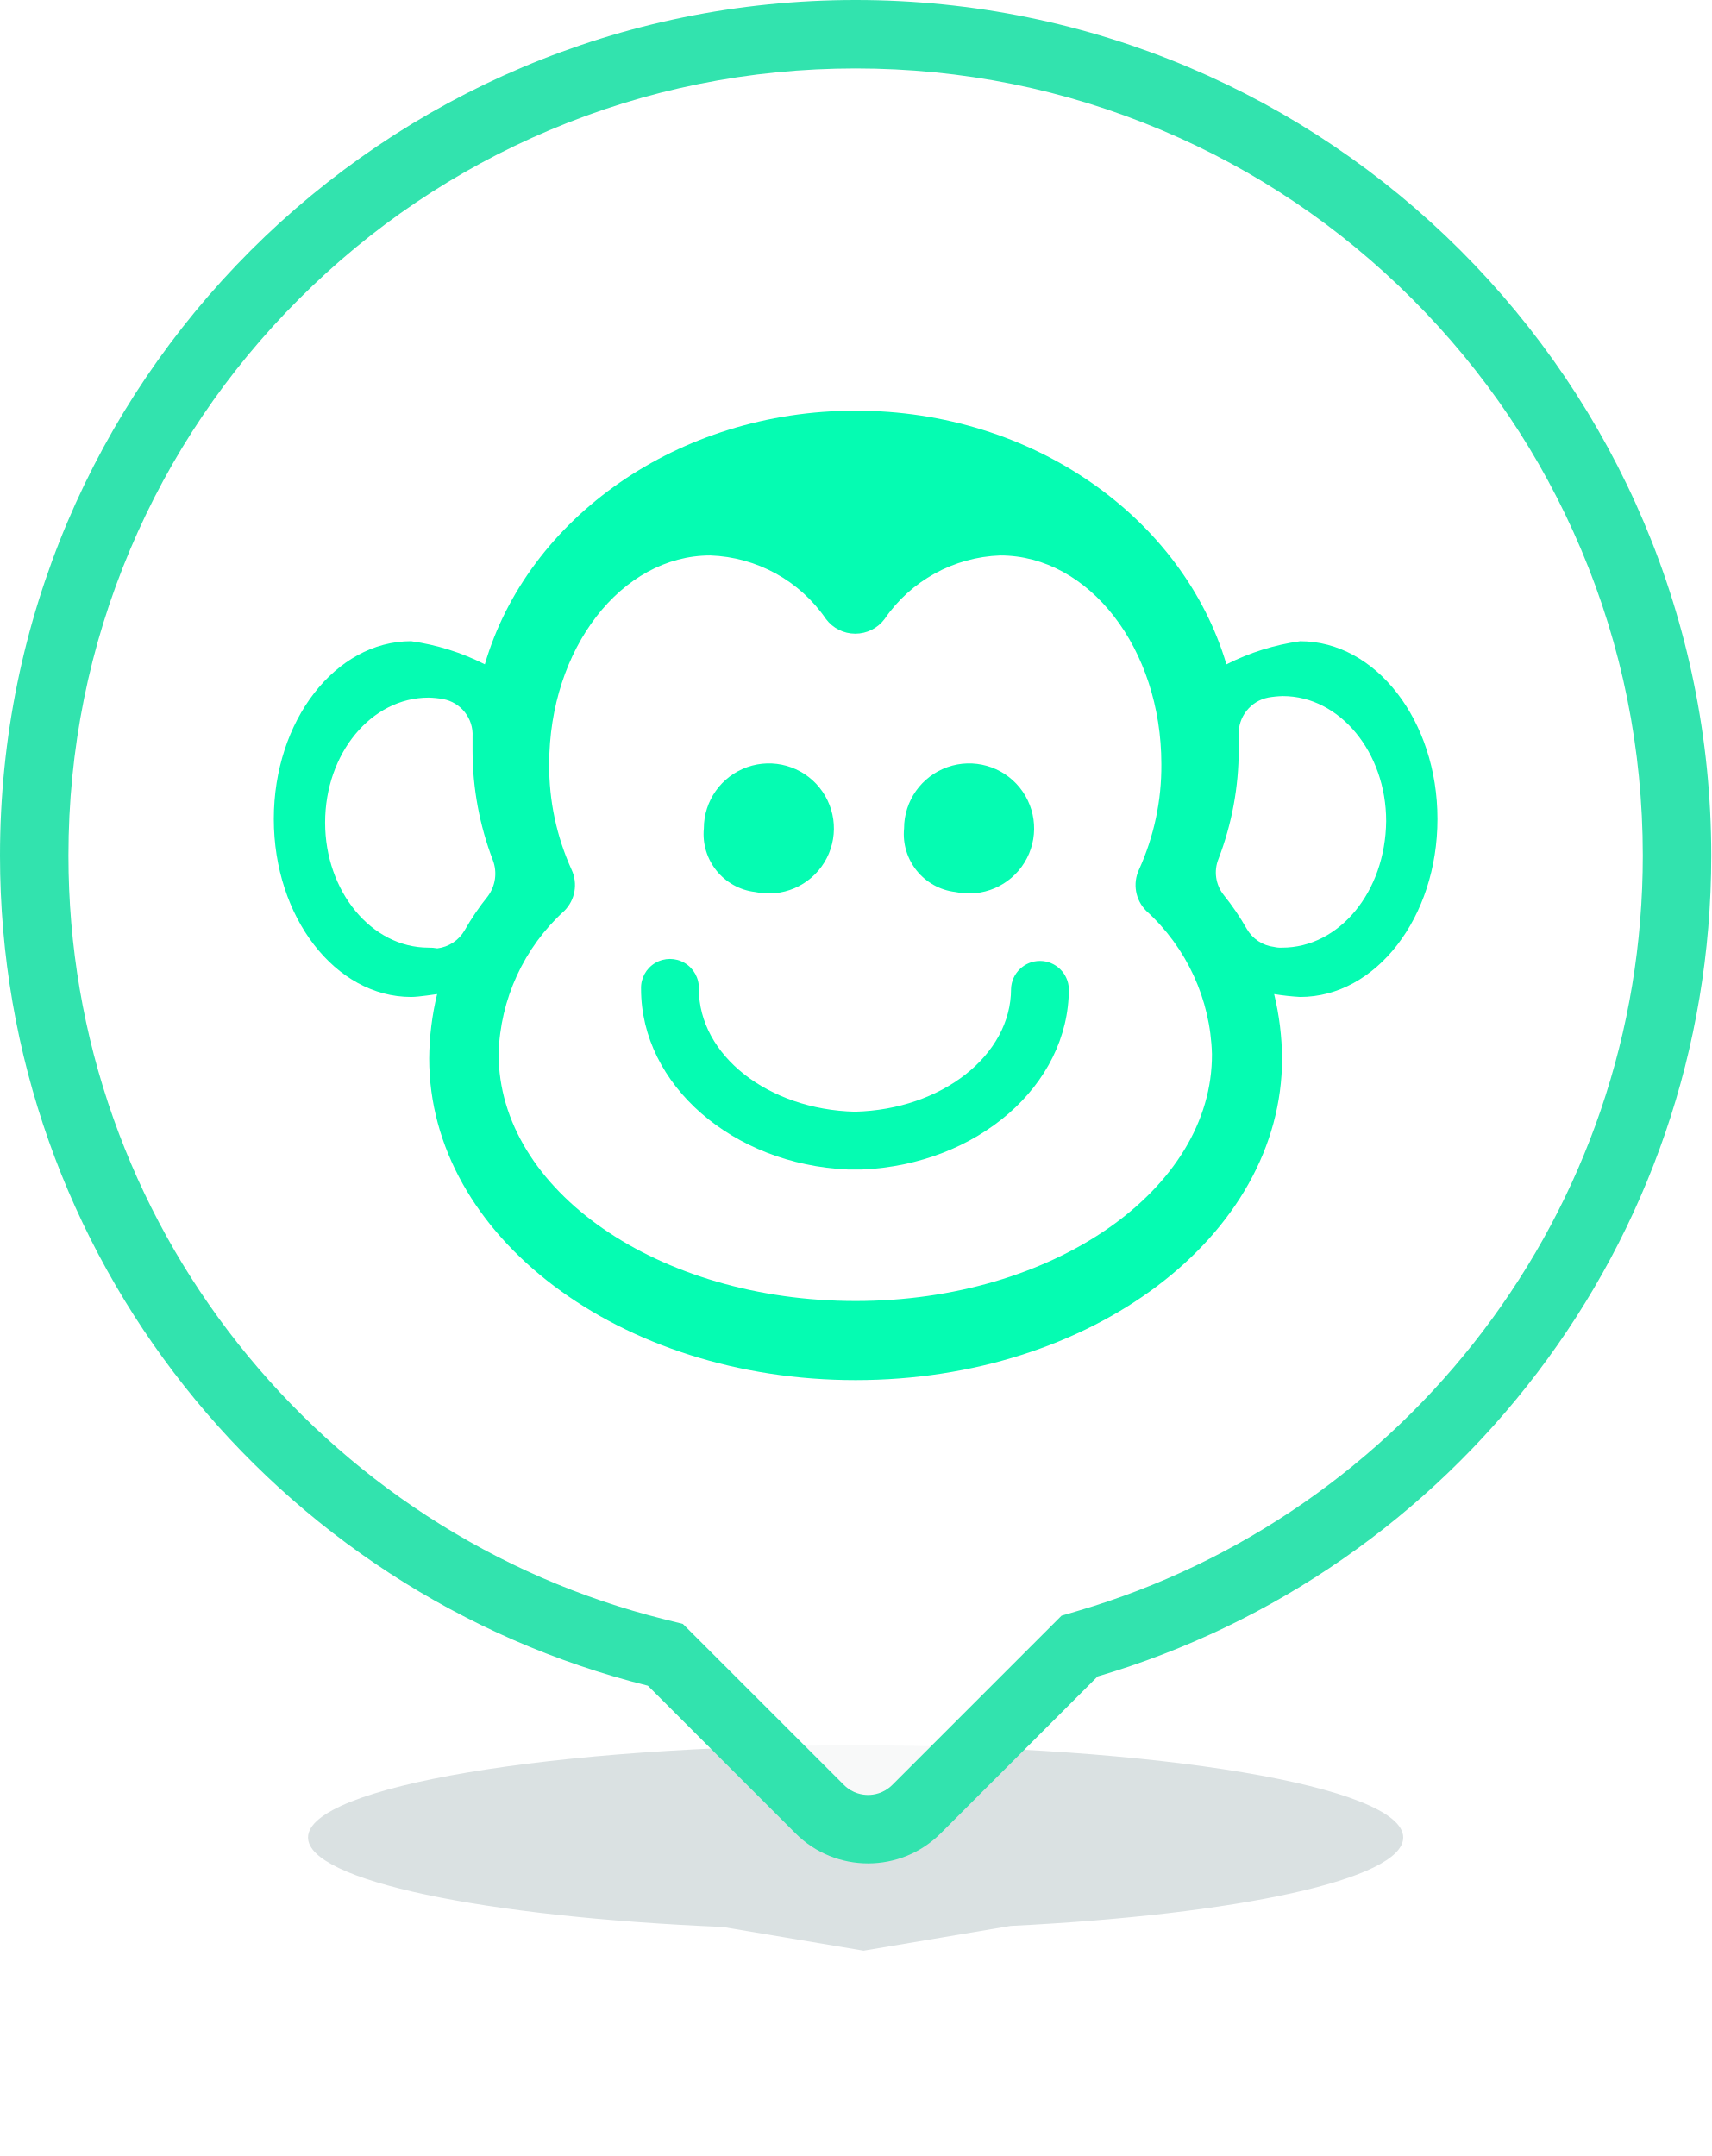
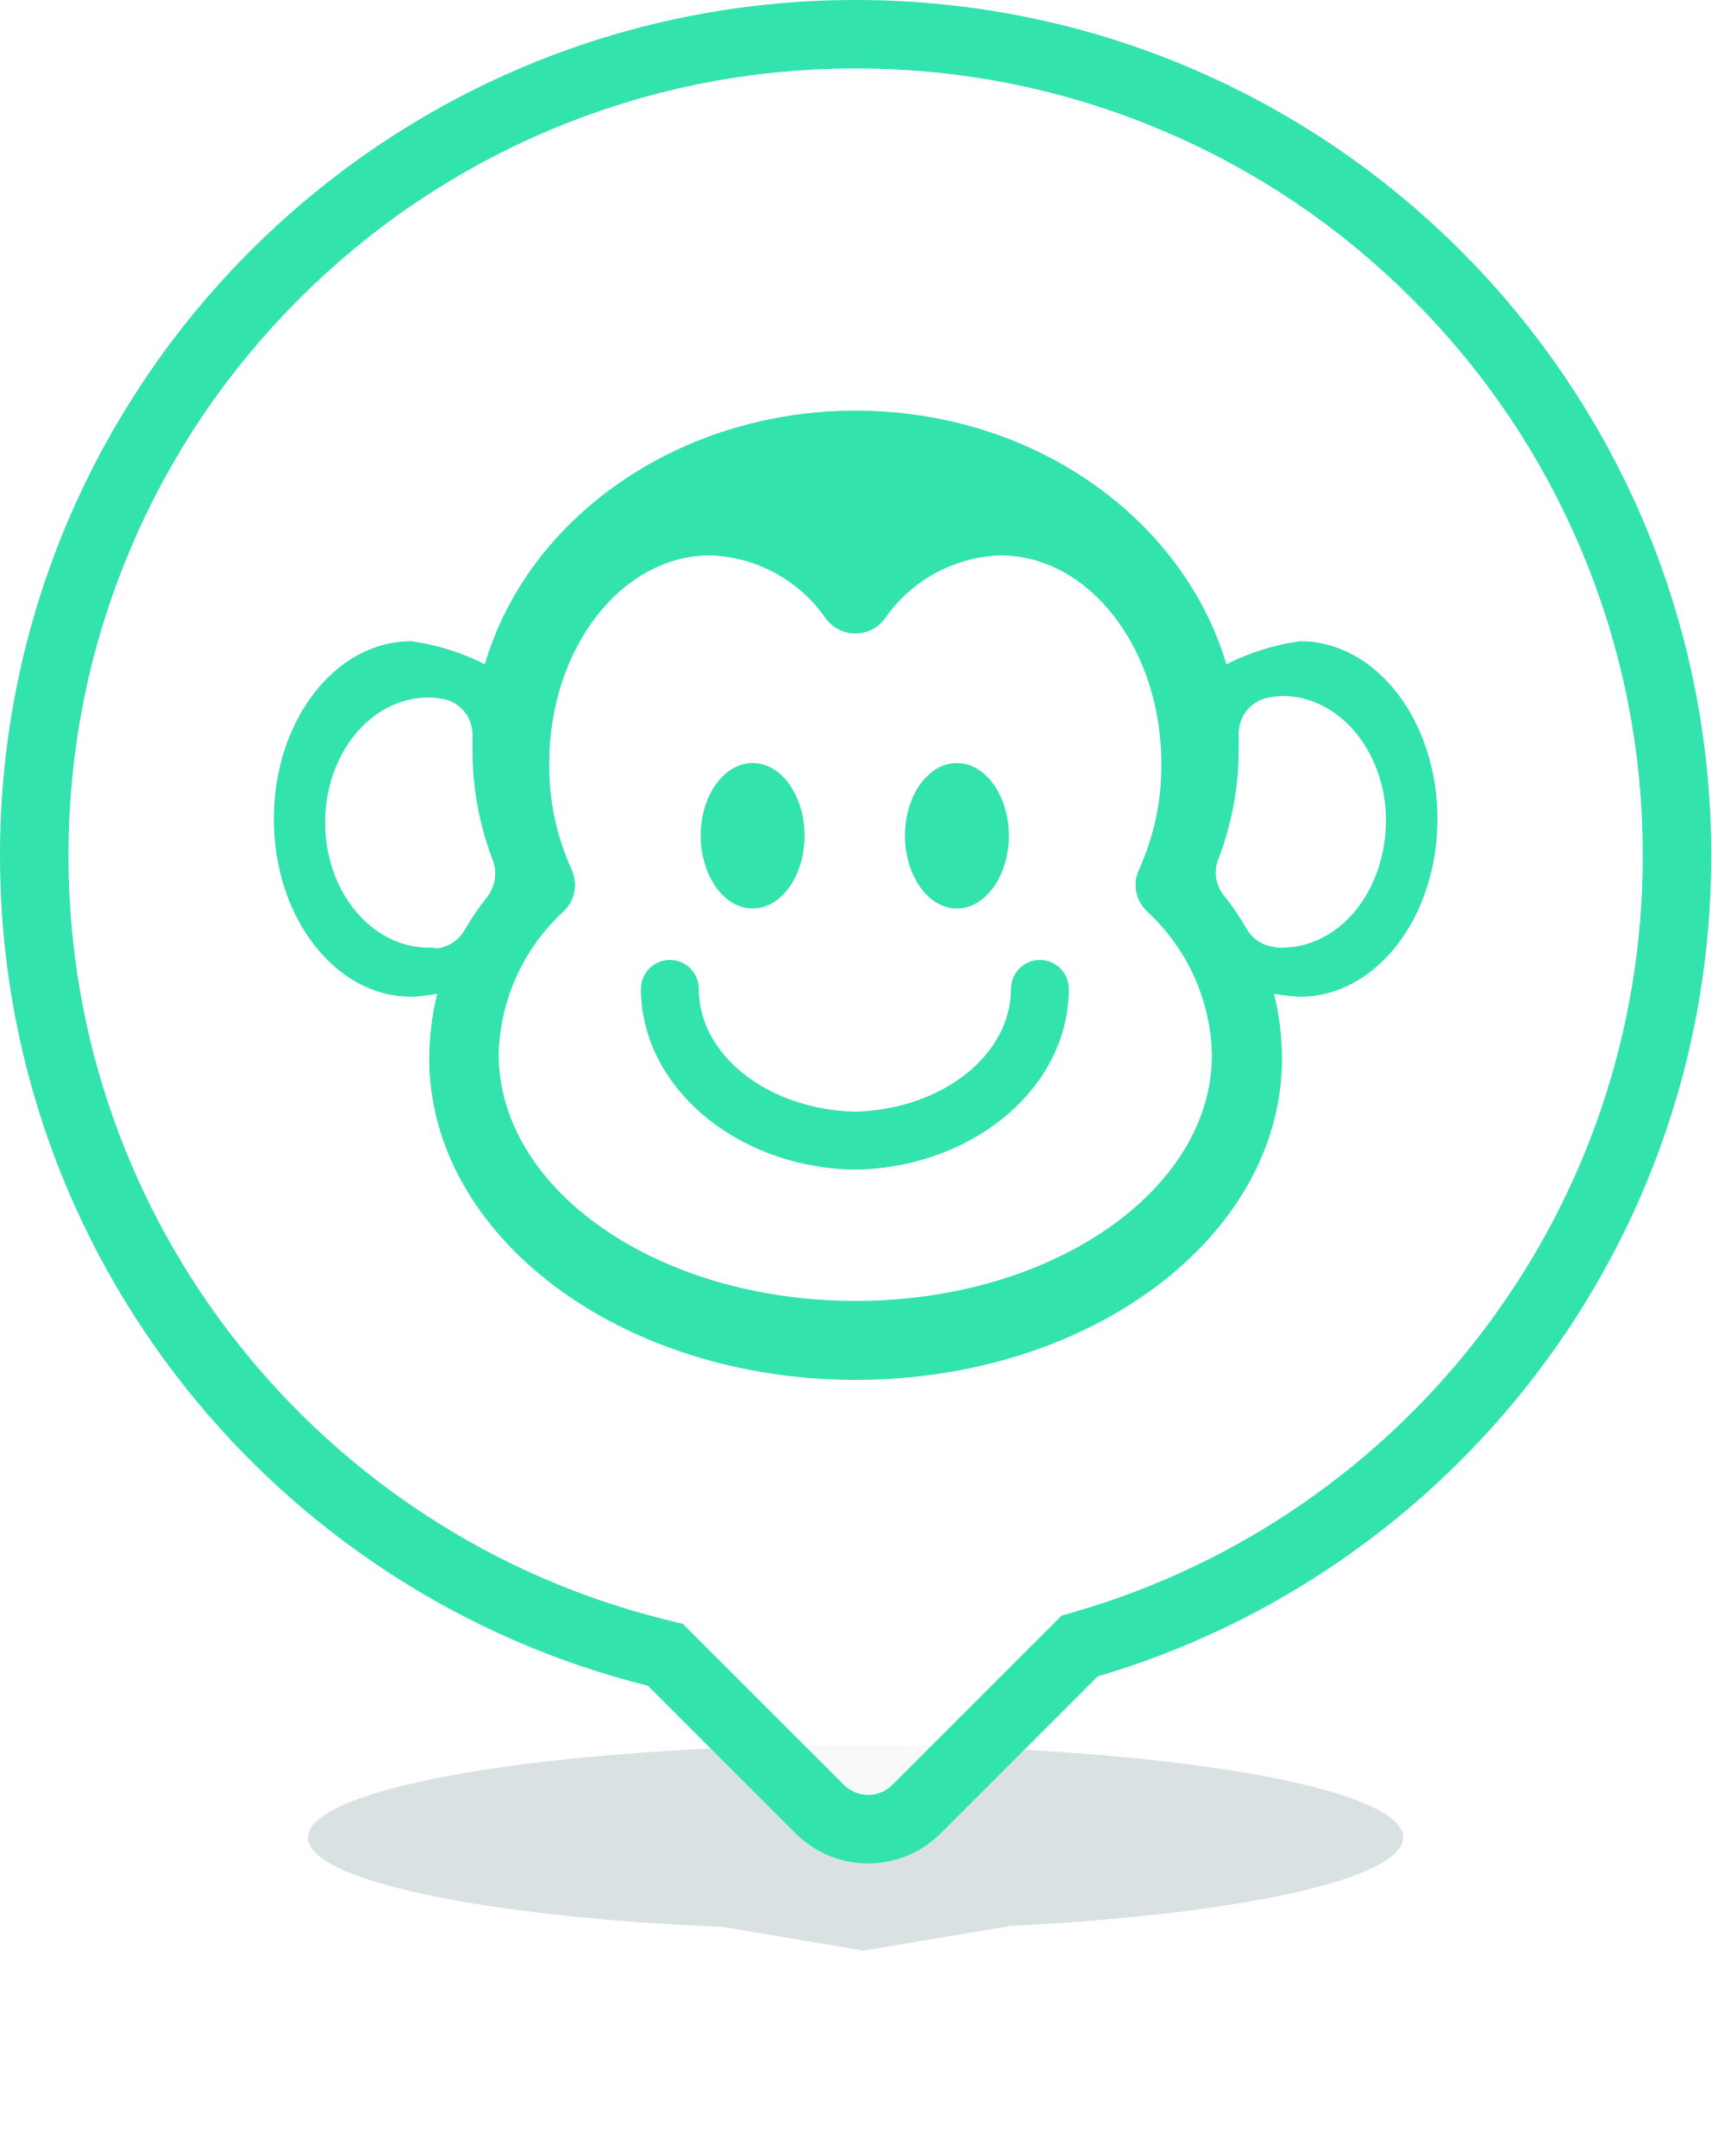
<svg xmlns="http://www.w3.org/2000/svg" viewBox="0 0 50 63">
  <defs>
-     <style>.a{fill:rgba(70,108,110,0.2);}.b{fill:rgba(255,255,255,0.8);}.c{fill:#05fcb2;}.d,.e{stroke:none;}.e{fill:#32e3ae;}</style>
+     <style>.a{fill:rgba(70,108,110,0.2);}.b{fill:rgba(255,255,255,0.8);}.c,.e{fill:#32e3ae;}.d,.e{stroke:none;}</style>
  </defs>
  <g transform="translate(-2597 -6019)">
    <path class="a" d="M12.115,5.307C5.156,5.014,0,3.955,0,2.693,0,1.206,7.164,0,16,0S32,1.206,32,2.693c0,1.223-4.842,2.255-11.475,2.584L16.233,6Z" transform="translate(2606 6070)" />
    <g transform="translate(-5718)">
      <g class="b" transform="translate(8315 6019)">
        <path class="d" d="M 25.364 53.45 C 24.83 53.45 24.327 53.241 23.95 52.864 L 19.637 48.551 L 19.441 48.355 L 19.172 48.288 C 16.598 47.646 14.161 46.584 11.93 45.133 C 9.736 43.705 7.798 41.939 6.171 39.884 C 4.529 37.81 3.251 35.499 2.371 33.017 C 1.461 30.449 1 27.751 1 25 C 1 21.76 1.634 18.617 2.886 15.659 C 4.094 12.801 5.825 10.234 8.03 8.03 C 10.234 5.825 12.801 4.094 15.659 2.886 C 18.617 1.634 21.76 1 25 1 C 28.241 1 31.383 1.634 34.342 2.886 C 37.2 4.094 39.766 5.825 41.971 8.03 C 44.175 10.234 45.906 12.801 47.115 15.659 C 48.366 18.617 49 21.76 49 25 C 49 27.667 48.566 30.286 47.71 32.784 C 46.883 35.199 45.676 37.459 44.125 39.501 C 42.591 41.522 40.756 43.28 38.673 44.727 C 36.561 46.194 34.245 47.304 31.788 48.027 L 31.543 48.099 L 31.363 48.28 L 26.779 52.864 C 26.401 53.241 25.899 53.45 25.364 53.45 Z" />
        <path class="e" d="M 25.364 52.45 C 25.519 52.45 25.817 52.411 26.072 52.156 L 30.656 47.572 L 31.016 47.212 L 31.505 47.068 C 33.859 46.375 36.079 45.311 38.103 43.906 C 40.1 42.519 41.858 40.834 43.329 38.897 C 44.815 36.939 45.971 34.774 46.764 32.46 C 47.584 30.066 48 27.556 48 25 C 48 21.894 47.393 18.883 46.194 16.048 C 45.035 13.31 43.377 10.85 41.264 8.737 C 39.151 6.624 36.691 4.965 33.952 3.807 C 31.118 2.608 28.106 2 25 2 C 21.894 2 18.883 2.608 16.048 3.807 C 13.31 4.965 10.85 6.624 8.737 8.737 C 6.624 10.85 4.965 13.31 3.807 16.048 C 2.608 18.883 2 21.894 2 25 C 2 27.637 2.442 30.222 3.314 32.683 C 4.157 35.061 5.382 37.275 6.955 39.263 C 8.515 41.233 10.372 42.926 12.475 44.295 C 14.613 45.686 16.948 46.703 19.414 47.318 L 19.952 47.452 L 20.344 47.844 L 24.657 52.156 C 24.912 52.411 25.209 52.45 25.364 52.45 M 25.364 54.45 C 24.596 54.45 23.828 54.157 23.243 53.571 L 18.93 49.258 C 8.056 46.546 2.716064386731887e-07 36.714 2.716064386731887e-07 25 C 2.716064386731887e-07 11.193 11.193 5.314331247063819e-06 25 5.314331247063819e-06 C 38.807 5.314331247063819e-06 50 11.193 50 25 C 50 36.351 42.434 45.936 32.07 48.987 L 27.486 53.571 C 26.9 54.157 26.132 54.45 25.364 54.45 Z" />
      </g>
-       <g transform="translate(8322.9 6031)">
-         <path class="c" d="M30.088,6.737a6.867,6.867,0,0,0-2.154.676C26.666,3.147,22.3,0,17.1,0S7.512,3.147,6.266,7.412a6.867,6.867,0,0,0-2.154-.676C1.9,6.737.1,9.06.1,11.932s1.8,5.2,4.012,5.2c.232,0,.739-.084.76-.084a8.247,8.247,0,0,0-.232,1.88c0,5.2,5.575,9.4,12.46,9.4s12.46-4.2,12.46-9.4a8.247,8.247,0,0,0-.232-1.88,7.219,7.219,0,0,0,.76.084c2.217,0,4.012-2.323,4.012-5.2S32.3,6.737,30.088,6.737ZM4.619,15.691c-1.668,0-3.02-1.647-3.02-3.653,0-2.027,1.352-3.653,3.02-3.653a2.6,2.6,0,0,1,.422.042,1.056,1.056,0,0,1,.866,1.1v.422A8.994,8.994,0,0,0,6.5,13.135a1.108,1.108,0,0,1-.148,1.056,7.491,7.491,0,0,0-.676.993,1.067,1.067,0,0,1-.8.528A1.212,1.212,0,0,0,4.619,15.691ZM17.1,26.017c-5.765,0-10.432-3.231-10.432-7.222a5.867,5.867,0,0,1,1.922-4.181,1.065,1.065,0,0,0,.211-1.2,7.326,7.326,0,0,1-.655-3.083c0-3.379,2.112-6.1,4.709-6.1a4.279,4.279,0,0,1,3.379,1.858,1.069,1.069,0,0,0,1.711,0,4.279,4.279,0,0,1,3.379-1.858c2.6,0,4.709,2.724,4.709,6.1a7.326,7.326,0,0,1-.655,3.083,1.065,1.065,0,0,0,.211,1.2A5.867,5.867,0,0,1,27.511,18.8C27.532,22.765,22.865,26.017,17.1,26.017ZM29.56,15.691a.792.792,0,0,1-.232-.021,1.067,1.067,0,0,1-.8-.528,7.49,7.49,0,0,0-.676-.993,1.056,1.056,0,0,1-.148-1.056A8.908,8.908,0,0,0,28.293,9.9V9.482a1.071,1.071,0,0,1,.866-1.1,2.862,2.862,0,0,1,.422-.042c1.668,0,3.02,1.647,3.02,3.653C32.579,14.065,31.228,15.691,29.56,15.691Z" />
-         <g transform="translate(12.665 10.348)">
-           <path class="c" d="M88.8,52.717a1.9,1.9,0,1,0-1.5-1.858A1.706,1.706,0,0,0,88.8,52.717Z" transform="translate(-81.45 -49)" />
-           <path class="c" d="M61.1,52.717a1.9,1.9,0,1,0-1.5-1.858A1.706,1.706,0,0,0,61.1,52.717Z" transform="translate(-59.6 -49)" />
-         </g>
-         <path class="c" d="M57.362,82.124c3.358-.148,6.04-2.45,6.04-5.279a.845.845,0,0,0-1.689,0c0,1.943-2.027,3.527-4.561,3.59-2.534-.063-4.561-1.647-4.561-3.59a.845.845,0,1,0-1.689,0c0,2.809,2.682,5.132,6.04,5.279Z" transform="translate(-40.072 -59.95)" />
-       </g>
+       <path class="c" d="M-1766.459-6075.492a8.249,8.249,0,0,1,.232-1.879c-.021,0-.528.084-.76.084-2.218,0-4.012-2.323-4.012-5.195s1.795-5.195,4.012-5.195a6.869,6.869,0,0,1,2.154.675c1.245-4.265,5.639-7.412,10.833-7.412s9.566,3.147,10.833,7.412a6.869,6.869,0,0,1,2.155-.675c2.218,0,4.012,2.323,4.012,5.195s-1.795,5.195-4.012,5.195a7.237,7.237,0,0,1-.761-.084,8.249,8.249,0,0,1,.232,1.879c0,5.2-5.574,9.4-12.459,9.4S-1766.459-6070.3-1766.459-6075.492Zm3.506-8.594a7.322,7.322,0,0,0,.655,3.083,1.066,1.066,0,0,1-.212,1.2,5.869,5.869,0,0,0-1.921,4.182c0,3.991,4.667,7.222,10.432,7.222s10.432-3.252,10.411-7.222a5.869,5.869,0,0,0-1.921-4.182,1.064,1.064,0,0,1-.211-1.2,7.337,7.337,0,0,0,.654-3.083c0-3.379-2.112-6.1-4.709-6.1a4.28,4.28,0,0,0-3.378,1.858,1.069,1.069,0,0,1-1.71,0,4.282,4.282,0,0,0-3.379-1.858C-1760.842-6090.189-1762.954-6087.465-1762.954-6084.086Zm-6.547,1.71c0,2.005,1.351,3.653,3.02,3.653a1.2,1.2,0,0,1,.253.021,1.067,1.067,0,0,0,.8-.528,7.465,7.465,0,0,1,.676-.992,1.111,1.111,0,0,0,.148-1.057,9,9,0,0,1-.592-3.188v-.423a1.057,1.057,0,0,0-.865-1.1,2.626,2.626,0,0,0-.422-.042C-1768.15-6086.029-1769.5-6084.4-1769.5-6082.375Zm27.558-3.653a1.071,1.071,0,0,0-.865,1.1v.422a8.919,8.919,0,0,1-.592,3.189,1.057,1.057,0,0,0,.148,1.056,7.477,7.477,0,0,1,.676.992,1.063,1.063,0,0,0,.8.527.778.778,0,0,0,.232.021c1.669,0,3.02-1.626,3.041-3.7,0-2.006-1.351-3.653-3.02-3.653A2.882,2.882,0,0,0-1741.942-6086.029Zm-12.29,13.79c-3.358-.148-6.04-2.471-6.04-5.28a.847.847,0,0,1,.844-.845.847.847,0,0,1,.845.845c0,1.943,2.027,3.526,4.561,3.59,2.534-.063,4.561-1.646,4.561-3.59a.848.848,0,0,1,.845-.845.847.847,0,0,1,.845.845c0,2.83-2.682,5.132-6.04,5.28Zm1.674-9.753c0-1.176.681-2.125,1.517-2.125s1.518.954,1.518,2.125-.68,2.126-1.518,2.126S-1752.554-6080.816-1752.558-6081.992Zm-5.969,0c0-1.176.682-2.125,1.52-2.125s1.515.954,1.515,2.125-.677,2.126-1.515,2.126S-1758.523-6080.816-1758.527-6081.992Z" transform="translate(10094 12125.413)" />
    </g>
  </g>
</svg>
